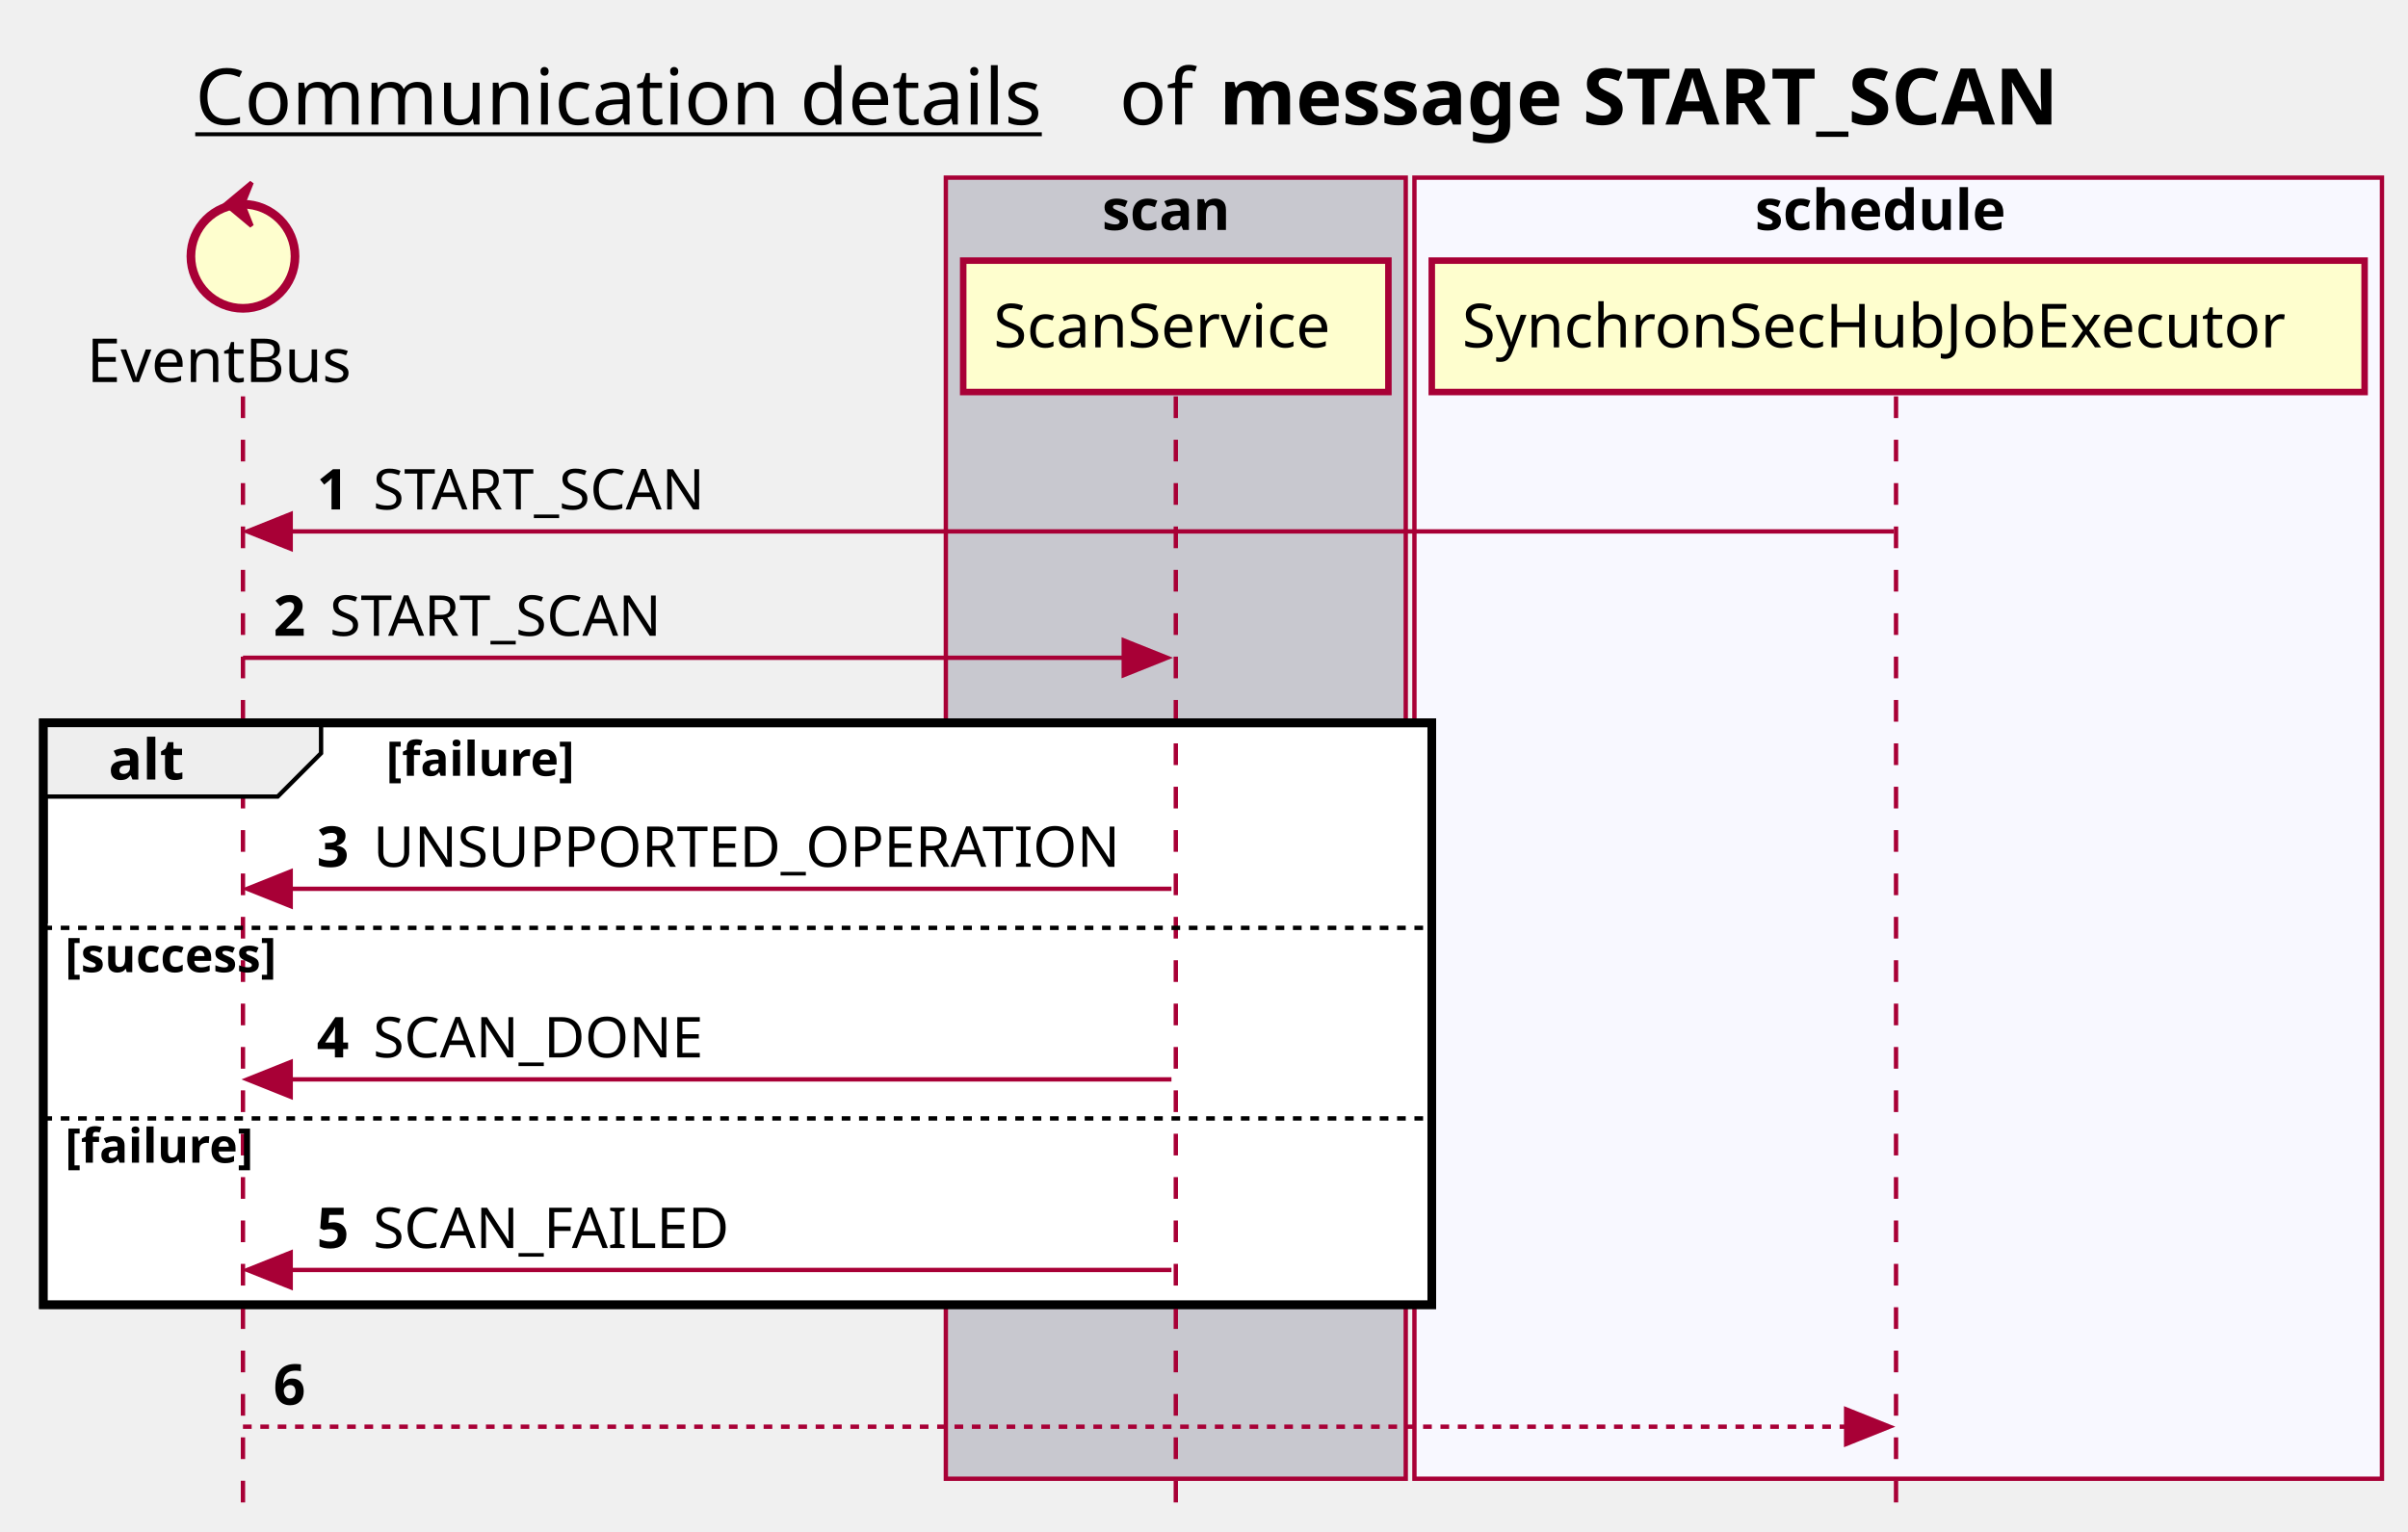
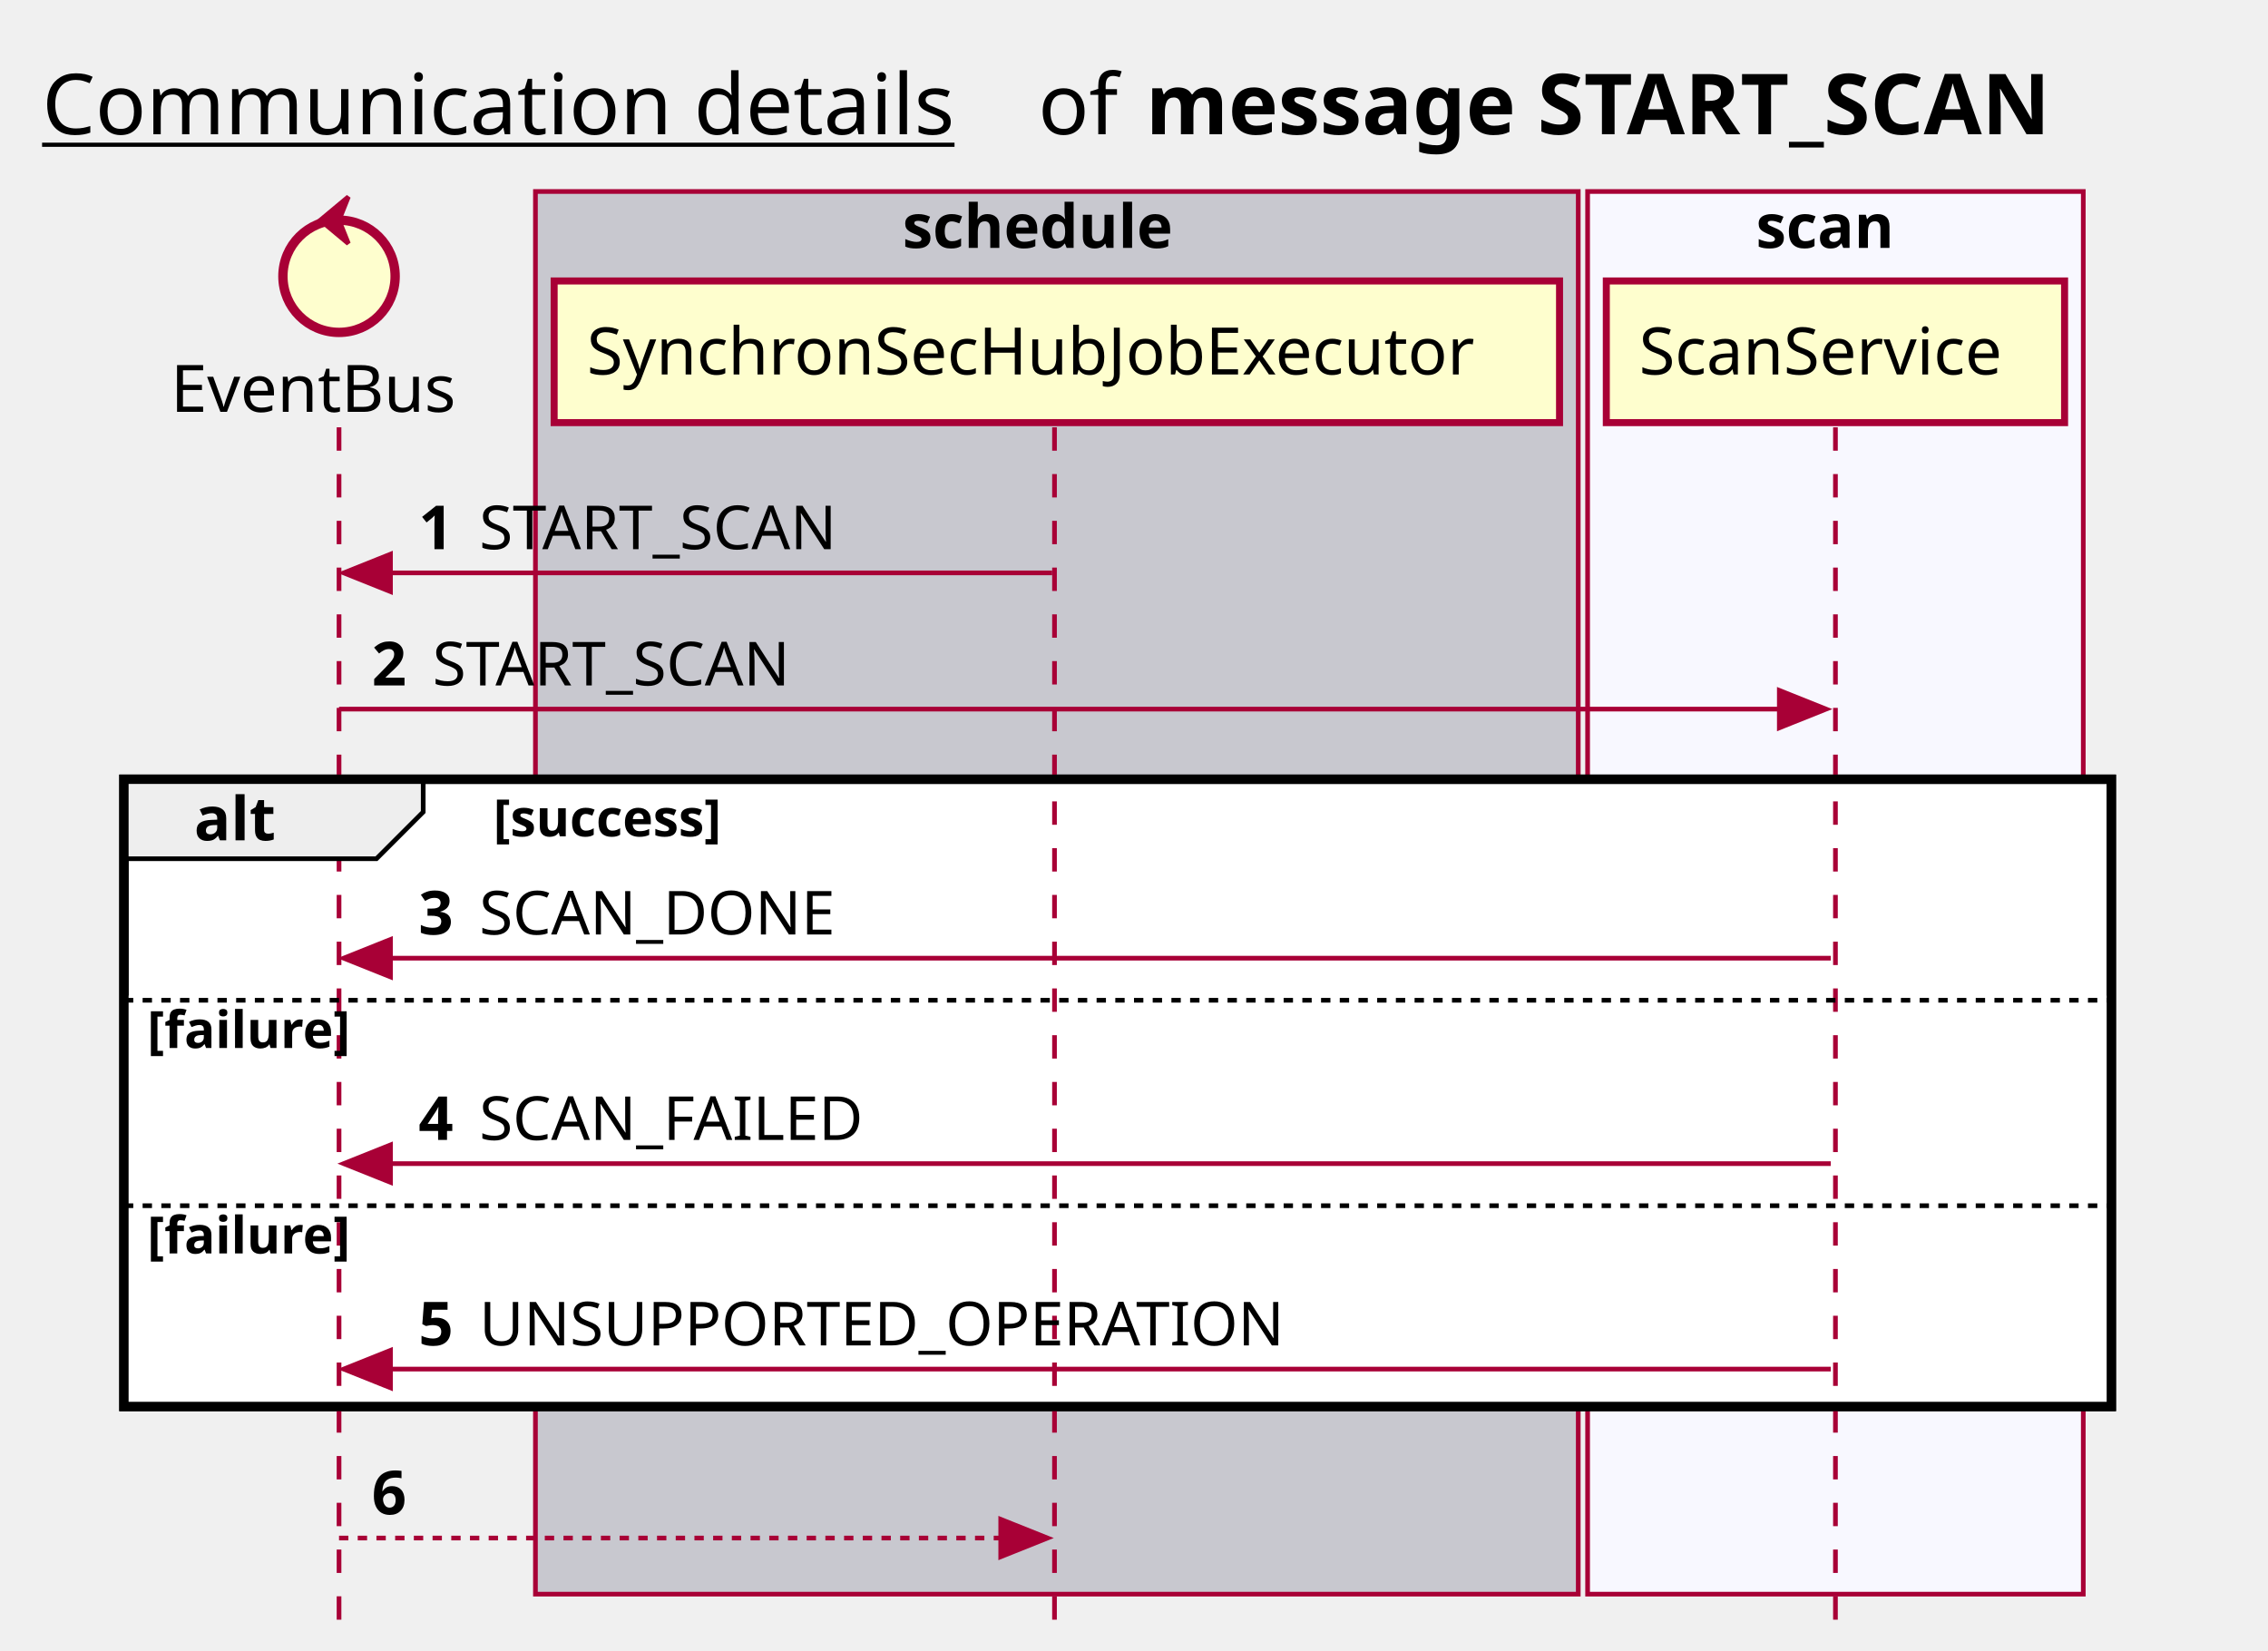
- <svg xmlns="http://www.w3.org/2000/svg" contentScriptType="application/ecmascript" contentStyleType="text/css" height="353px" preserveAspectRatio="none" style="width:555px;height:353px;background:#FFFFFF;" version="1.1" viewBox="0 0 555 353" width="555px" zoomAndPan="magnify">
+ <svg xmlns="http://www.w3.org/2000/svg" contentScriptType="application/ecmascript" contentStyleType="text/css" height="353px" preserveAspectRatio="none" style="width:485px;height:353px;background:#FFFFFF;" version="1.1" viewBox="0 0 485 353" width="485px" zoomAndPan="magnify">
  <defs />
  <g>
-     <text fill="#000000" font-family="sans-serif" font-size="18" lengthAdjust="spacing" text-decoration="underline" textLength="201" x="45" y="28.708">Communication details</text>
-     <text fill="#000000" font-family="sans-serif" font-size="18" lengthAdjust="spacing" textLength="17" x="258" y="28.708">of</text>
-     <text fill="#000000" font-family="sans-serif" font-size="18" font-weight="bold" lengthAdjust="spacing" textLength="224" x="281" y="28.708">message START_SCAN</text>
-     <rect fill="#C8C8CF" height="299.969" style="stroke:#A80036;stroke-width:1.0;" width="106" x="218" y="40.953" />
-     <text fill="#000000" font-family="sans-serif" font-size="13" font-weight="bold" lengthAdjust="spacing" textLength="34" x="254" y="53.02">scan</text>
-     <rect fill="#F8F8FF" height="299.969" style="stroke:#A80036;stroke-width:1.0;" width="223" x="326" y="40.953" />
-     <text fill="#000000" font-family="sans-serif" font-size="13" font-weight="bold" lengthAdjust="spacing" textLength="66" x="404.5" y="53.02">schedule</text>
-     <rect fill="#FFFFFF" height="134.141" style="stroke:#000000;stroke-width:2.0;" width="320" x="10" y="166.648" />
-     <rect fill="#FFFFFF" height="43.938" style="stroke:none;stroke-width:1.0;" width="320" x="10" y="212.914" />
-     <rect fill="#FFFFFF" height="43.938" style="stroke:none;stroke-width:1.0;" width="320" x="10" y="256.852" />
-     <line style="stroke:#A80036;stroke-width:1.0;stroke-dasharray:5.0,5.0;" x1="56" x2="56" y1="91.383" y2="346.922" />
-     <line style="stroke:#A80036;stroke-width:1.0;stroke-dasharray:5.0,5.0;" x1="271" x2="271" y1="91.383" y2="346.922" />
-     <line style="stroke:#A80036;stroke-width:1.0;stroke-dasharray:5.0,5.0;" x1="437" x2="437" y1="91.383" y2="346.922" />
-     <text fill="#000000" font-family="sans-serif" font-size="14" lengthAdjust="spacing" textLength="66" x="20" y="88.081">EventBus</text>
-     <ellipse cx="56" cy="59.086" fill="#FEFECE" rx="12" ry="12" style="stroke:#A80036;stroke-width:2.0;" />
-     <polygon fill="#A80036" points="52,47.086,58,42.086,56,47.086,58,52.086,52,47.086" style="stroke:#A80036;stroke-width:1.0;" />
-     <rect fill="#FEFECE" height="30.297" style="stroke:#A80036;stroke-width:1.5;" width="98" x="222" y="60.086" />
-     <text fill="#000000" font-family="sans-serif" font-size="14" lengthAdjust="spacing" textLength="84" x="229" y="80.081">ScanService</text>
-     <rect fill="#FEFECE" height="30.297" style="stroke:#A80036;stroke-width:1.5;" width="215" x="330" y="60.086" />
-     <text fill="#000000" font-family="sans-serif" font-size="14" lengthAdjust="spacing" textLength="201" x="337" y="80.081">SynchronSecHubJobExecutor</text>
-     <polygon fill="#A80036" points="67,118.516,57,122.516,67,126.516" style="stroke:#A80036;stroke-width:1.0;" />
-     <line style="stroke:#A80036;stroke-width:1.0;" x1="61" x2="436.5" y1="122.516" y2="122.516" />
-     <text fill="#000000" font-family="sans-serif" font-size="13" font-weight="bold" lengthAdjust="spacing" textLength="9" x="73" y="117.45">1</text>
-     <text fill="#000000" font-family="sans-serif" font-size="13" lengthAdjust="spacing" textLength="84" x="86" y="117.45">START_SCAN</text>
-     <polygon fill="#A80036" points="259,147.648,269,151.648,259,155.648" style="stroke:#A80036;stroke-width:1.0;" />
-     <line style="stroke:#A80036;stroke-width:1.0;" x1="56" x2="265" y1="151.648" y2="151.648" />
-     <text fill="#000000" font-family="sans-serif" font-size="13" font-weight="bold" lengthAdjust="spacing" textLength="9" x="63" y="146.583">2</text>
-     <text fill="#000000" font-family="sans-serif" font-size="13" lengthAdjust="spacing" textLength="84" x="76" y="146.583">START_SCAN</text>
-     <path d="M10,166.648 L74,166.648 L74,173.648 L64,183.648 L10,183.648 L10,166.648 " fill="#EEEEEE" style="stroke:#000000;stroke-width:1.0;" />
-     <rect fill="none" height="134.141" style="stroke:#000000;stroke-width:2.0;" width="320" x="10" y="166.648" />
-     <text fill="#000000" font-family="sans-serif" font-size="13" font-weight="bold" lengthAdjust="spacing" textLength="19" x="25" y="179.715">alt</text>
-     <text fill="#000000" font-family="sans-serif" font-size="11" font-weight="bold" lengthAdjust="spacing" textLength="52" x="89" y="178.859">[failure]</text>
-     <polygon fill="#A80036" points="67,200.914,57,204.914,67,208.914" style="stroke:#A80036;stroke-width:1.0;" />
-     <line style="stroke:#A80036;stroke-width:1.0;" x1="61" x2="270" y1="204.914" y2="204.914" />
-     <text fill="#000000" font-family="sans-serif" font-size="13" font-weight="bold" lengthAdjust="spacing" textLength="9" x="73" y="199.848">3</text>
-     <text fill="#000000" font-family="sans-serif" font-size="13" lengthAdjust="spacing" textLength="178" x="86" y="199.848">UNSUPPORTED_OPERATION</text>
-     <line style="stroke:#000000;stroke-width:1.0;stroke-dasharray:2.0,2.0;" x1="10" x2="330" y1="213.914" y2="213.914" />
-     <text fill="#000000" font-family="sans-serif" font-size="11" font-weight="bold" lengthAdjust="spacing" textLength="61" x="15" y="224.125">[success]</text>
-     <polygon fill="#A80036" points="67,244.852,57,248.852,67,252.852" style="stroke:#A80036;stroke-width:1.0;" />
-     <line style="stroke:#A80036;stroke-width:1.0;" x1="61" x2="270" y1="248.852" y2="248.852" />
-     <text fill="#000000" font-family="sans-serif" font-size="13" font-weight="bold" lengthAdjust="spacing" textLength="9" x="73" y="243.786">4</text>
-     <text fill="#000000" font-family="sans-serif" font-size="13" lengthAdjust="spacing" textLength="82" x="86" y="243.786">SCAN_DONE</text>
-     <line style="stroke:#000000;stroke-width:1.0;stroke-dasharray:2.0,2.0;" x1="10" x2="330" y1="257.852" y2="257.852" />
-     <text fill="#000000" font-family="sans-serif" font-size="11" font-weight="bold" lengthAdjust="spacing" textLength="52" x="15" y="268.062">[failure]</text>
-     <polygon fill="#A80036" points="67,288.789,57,292.789,67,296.789" style="stroke:#A80036;stroke-width:1.0;" />
-     <line style="stroke:#A80036;stroke-width:1.0;" x1="61" x2="270" y1="292.789" y2="292.789" />
-     <text fill="#000000" font-family="sans-serif" font-size="13" font-weight="bold" lengthAdjust="spacing" textLength="9" x="73" y="287.723">5</text>
-     <text fill="#000000" font-family="sans-serif" font-size="13" lengthAdjust="spacing" textLength="88" x="86" y="287.723">SCAN_FAILED</text>
-     <polygon fill="#A80036" points="425.5,324.922,435.5,328.922,425.5,332.922" style="stroke:#A80036;stroke-width:1.0;" />
-     <line style="stroke:#A80036;stroke-width:1.0;stroke-dasharray:2.0,2.0;" x1="56" x2="431.5" y1="328.922" y2="328.922" />
-     <text fill="#000000" font-family="sans-serif" font-size="13" font-weight="bold" lengthAdjust="spacing" textLength="9" x="63" y="323.856">6</text>
-     <text fill="#000000" font-family="sans-serif" font-size="13" lengthAdjust="spacing" textLength="0" x="80" y="323.856" />
+     <text fill="#000000" font-family="sans-serif" font-size="18" lengthAdjust="spacing" text-decoration="underline" textLength="201" x="9" y="28.708">Communication details</text>
+     <text fill="#000000" font-family="sans-serif" font-size="18" lengthAdjust="spacing" textLength="17" x="222" y="28.708">of</text>
+     <text fill="#000000" font-family="sans-serif" font-size="18" font-weight="bold" lengthAdjust="spacing" textLength="224" x="245" y="28.708">message START_SCAN</text>
+     <rect fill="#C8C8CF" height="299.969" style="stroke:#A80036;stroke-width:1.0;" width="223" x="114.5" y="40.953" />
+     <text fill="#000000" font-family="sans-serif" font-size="13" font-weight="bold" lengthAdjust="spacing" textLength="66" x="193" y="53.02">schedule</text>
+     <rect fill="#F8F8FF" height="299.969" style="stroke:#A80036;stroke-width:1.0;" width="106" x="339.5" y="40.953" />
+     <text fill="#000000" font-family="sans-serif" font-size="13" font-weight="bold" lengthAdjust="spacing" textLength="34" x="375.5" y="53.02">scan</text>
+     <rect fill="#FFFFFF" height="134.141" style="stroke:#000000;stroke-width:2.0;" width="425" x="26.5" y="166.648" />
+     <rect fill="#FFFFFF" height="43.938" style="stroke:none;stroke-width:1.0;" width="425" x="26.5" y="212.914" />
+     <rect fill="#FFFFFF" height="43.938" style="stroke:none;stroke-width:1.0;" width="425" x="26.5" y="256.852" />
+     <line style="stroke:#A80036;stroke-width:1.0;stroke-dasharray:5.0,5.0;" x1="72.5" x2="72.5" y1="91.383" y2="346.922" />
+     <line style="stroke:#A80036;stroke-width:1.0;stroke-dasharray:5.0,5.0;" x1="225.5" x2="225.5" y1="91.383" y2="346.922" />
+     <line style="stroke:#A80036;stroke-width:1.0;stroke-dasharray:5.0,5.0;" x1="392.5" x2="392.5" y1="91.383" y2="346.922" />
+     <text fill="#000000" font-family="sans-serif" font-size="14" lengthAdjust="spacing" textLength="66" x="36.5" y="88.081">EventBus</text>
+     <ellipse cx="72.5" cy="59.086" fill="#FEFECE" rx="12" ry="12" style="stroke:#A80036;stroke-width:2.0;" />
+     <polygon fill="#A80036" points="68.5,47.086,74.5,42.086,72.5,47.086,74.5,52.086,68.5,47.086" style="stroke:#A80036;stroke-width:1.0;" />
+     <rect fill="#FEFECE" height="30.297" style="stroke:#A80036;stroke-width:1.5;" width="215" x="118.5" y="60.086" />
+     <text fill="#000000" font-family="sans-serif" font-size="14" lengthAdjust="spacing" textLength="201" x="125.5" y="80.081">SynchronSecHubJobExecutor</text>
+     <rect fill="#FEFECE" height="30.297" style="stroke:#A80036;stroke-width:1.5;" width="98" x="343.5" y="60.086" />
+     <text fill="#000000" font-family="sans-serif" font-size="14" lengthAdjust="spacing" textLength="84" x="350.5" y="80.081">ScanService</text>
+     <polygon fill="#A80036" points="83.5,118.516,73.5,122.516,83.5,126.516" style="stroke:#A80036;stroke-width:1.0;" />
+     <line style="stroke:#A80036;stroke-width:1.0;" x1="77.5" x2="225" y1="122.516" y2="122.516" />
+     <text fill="#000000" font-family="sans-serif" font-size="13" font-weight="bold" lengthAdjust="spacing" textLength="9" x="89.5" y="117.45">1</text>
+     <text fill="#000000" font-family="sans-serif" font-size="13" lengthAdjust="spacing" textLength="84" x="102.5" y="117.45">START_SCAN</text>
+     <polygon fill="#A80036" points="380.5,147.648,390.5,151.648,380.5,155.648" style="stroke:#A80036;stroke-width:1.0;" />
+     <line style="stroke:#A80036;stroke-width:1.0;" x1="72.5" x2="386.5" y1="151.648" y2="151.648" />
+     <text fill="#000000" font-family="sans-serif" font-size="13" font-weight="bold" lengthAdjust="spacing" textLength="9" x="79.5" y="146.583">2</text>
+     <text fill="#000000" font-family="sans-serif" font-size="13" lengthAdjust="spacing" textLength="84" x="92.5" y="146.583">START_SCAN</text>
+     <path d="M26.5,166.648 L90.5,166.648 L90.5,173.648 L80.5,183.648 L26.5,183.648 L26.5,166.648 " fill="#EEEEEE" style="stroke:#000000;stroke-width:1.0;" />
+     <rect fill="none" height="134.141" style="stroke:#000000;stroke-width:2.0;" width="425" x="26.5" y="166.648" />
+     <text fill="#000000" font-family="sans-serif" font-size="13" font-weight="bold" lengthAdjust="spacing" textLength="19" x="41.5" y="179.715">alt</text>
+     <text fill="#000000" font-family="sans-serif" font-size="11" font-weight="bold" lengthAdjust="spacing" textLength="61" x="105.5" y="178.859">[success]</text>
+     <polygon fill="#A80036" points="83.5,200.914,73.5,204.914,83.5,208.914" style="stroke:#A80036;stroke-width:1.0;" />
+     <line style="stroke:#A80036;stroke-width:1.0;" x1="77.5" x2="391.5" y1="204.914" y2="204.914" />
+     <text fill="#000000" font-family="sans-serif" font-size="13" font-weight="bold" lengthAdjust="spacing" textLength="9" x="89.5" y="199.848">3</text>
+     <text fill="#000000" font-family="sans-serif" font-size="13" lengthAdjust="spacing" textLength="82" x="102.5" y="199.848">SCAN_DONE</text>
+     <line style="stroke:#000000;stroke-width:1.0;stroke-dasharray:2.0,2.0;" x1="26.5" x2="451.5" y1="213.914" y2="213.914" />
+     <text fill="#000000" font-family="sans-serif" font-size="11" font-weight="bold" lengthAdjust="spacing" textLength="52" x="31.5" y="224.125">[failure]</text>
+     <polygon fill="#A80036" points="83.5,244.852,73.5,248.852,83.5,252.852" style="stroke:#A80036;stroke-width:1.0;" />
+     <line style="stroke:#A80036;stroke-width:1.0;" x1="77.5" x2="391.5" y1="248.852" y2="248.852" />
+     <text fill="#000000" font-family="sans-serif" font-size="13" font-weight="bold" lengthAdjust="spacing" textLength="9" x="89.5" y="243.786">4</text>
+     <text fill="#000000" font-family="sans-serif" font-size="13" lengthAdjust="spacing" textLength="88" x="102.5" y="243.786">SCAN_FAILED</text>
+     <line style="stroke:#000000;stroke-width:1.0;stroke-dasharray:2.0,2.0;" x1="26.5" x2="451.5" y1="257.852" y2="257.852" />
+     <text fill="#000000" font-family="sans-serif" font-size="11" font-weight="bold" lengthAdjust="spacing" textLength="52" x="31.5" y="268.062">[failure]</text>
+     <polygon fill="#A80036" points="83.5,288.789,73.5,292.789,83.5,296.789" style="stroke:#A80036;stroke-width:1.0;" />
+     <line style="stroke:#A80036;stroke-width:1.0;" x1="77.5" x2="391.5" y1="292.789" y2="292.789" />
+     <text fill="#000000" font-family="sans-serif" font-size="13" font-weight="bold" lengthAdjust="spacing" textLength="9" x="89.5" y="287.723">5</text>
+     <text fill="#000000" font-family="sans-serif" font-size="13" lengthAdjust="spacing" textLength="178" x="102.5" y="287.723">UNSUPPORTED_OPERATION</text>
+     <polygon fill="#A80036" points="214,324.922,224,328.922,214,332.922" style="stroke:#A80036;stroke-width:1.0;" />
+     <line style="stroke:#A80036;stroke-width:1.0;stroke-dasharray:2.0,2.0;" x1="72.5" x2="220" y1="328.922" y2="328.922" />
+     <text fill="#000000" font-family="sans-serif" font-size="13" font-weight="bold" lengthAdjust="spacing" textLength="9" x="79.5" y="323.856">6</text>
+     <text fill="#000000" font-family="sans-serif" font-size="13" lengthAdjust="spacing" textLength="0" x="96.5" y="323.856" />
  </g>
</svg>
